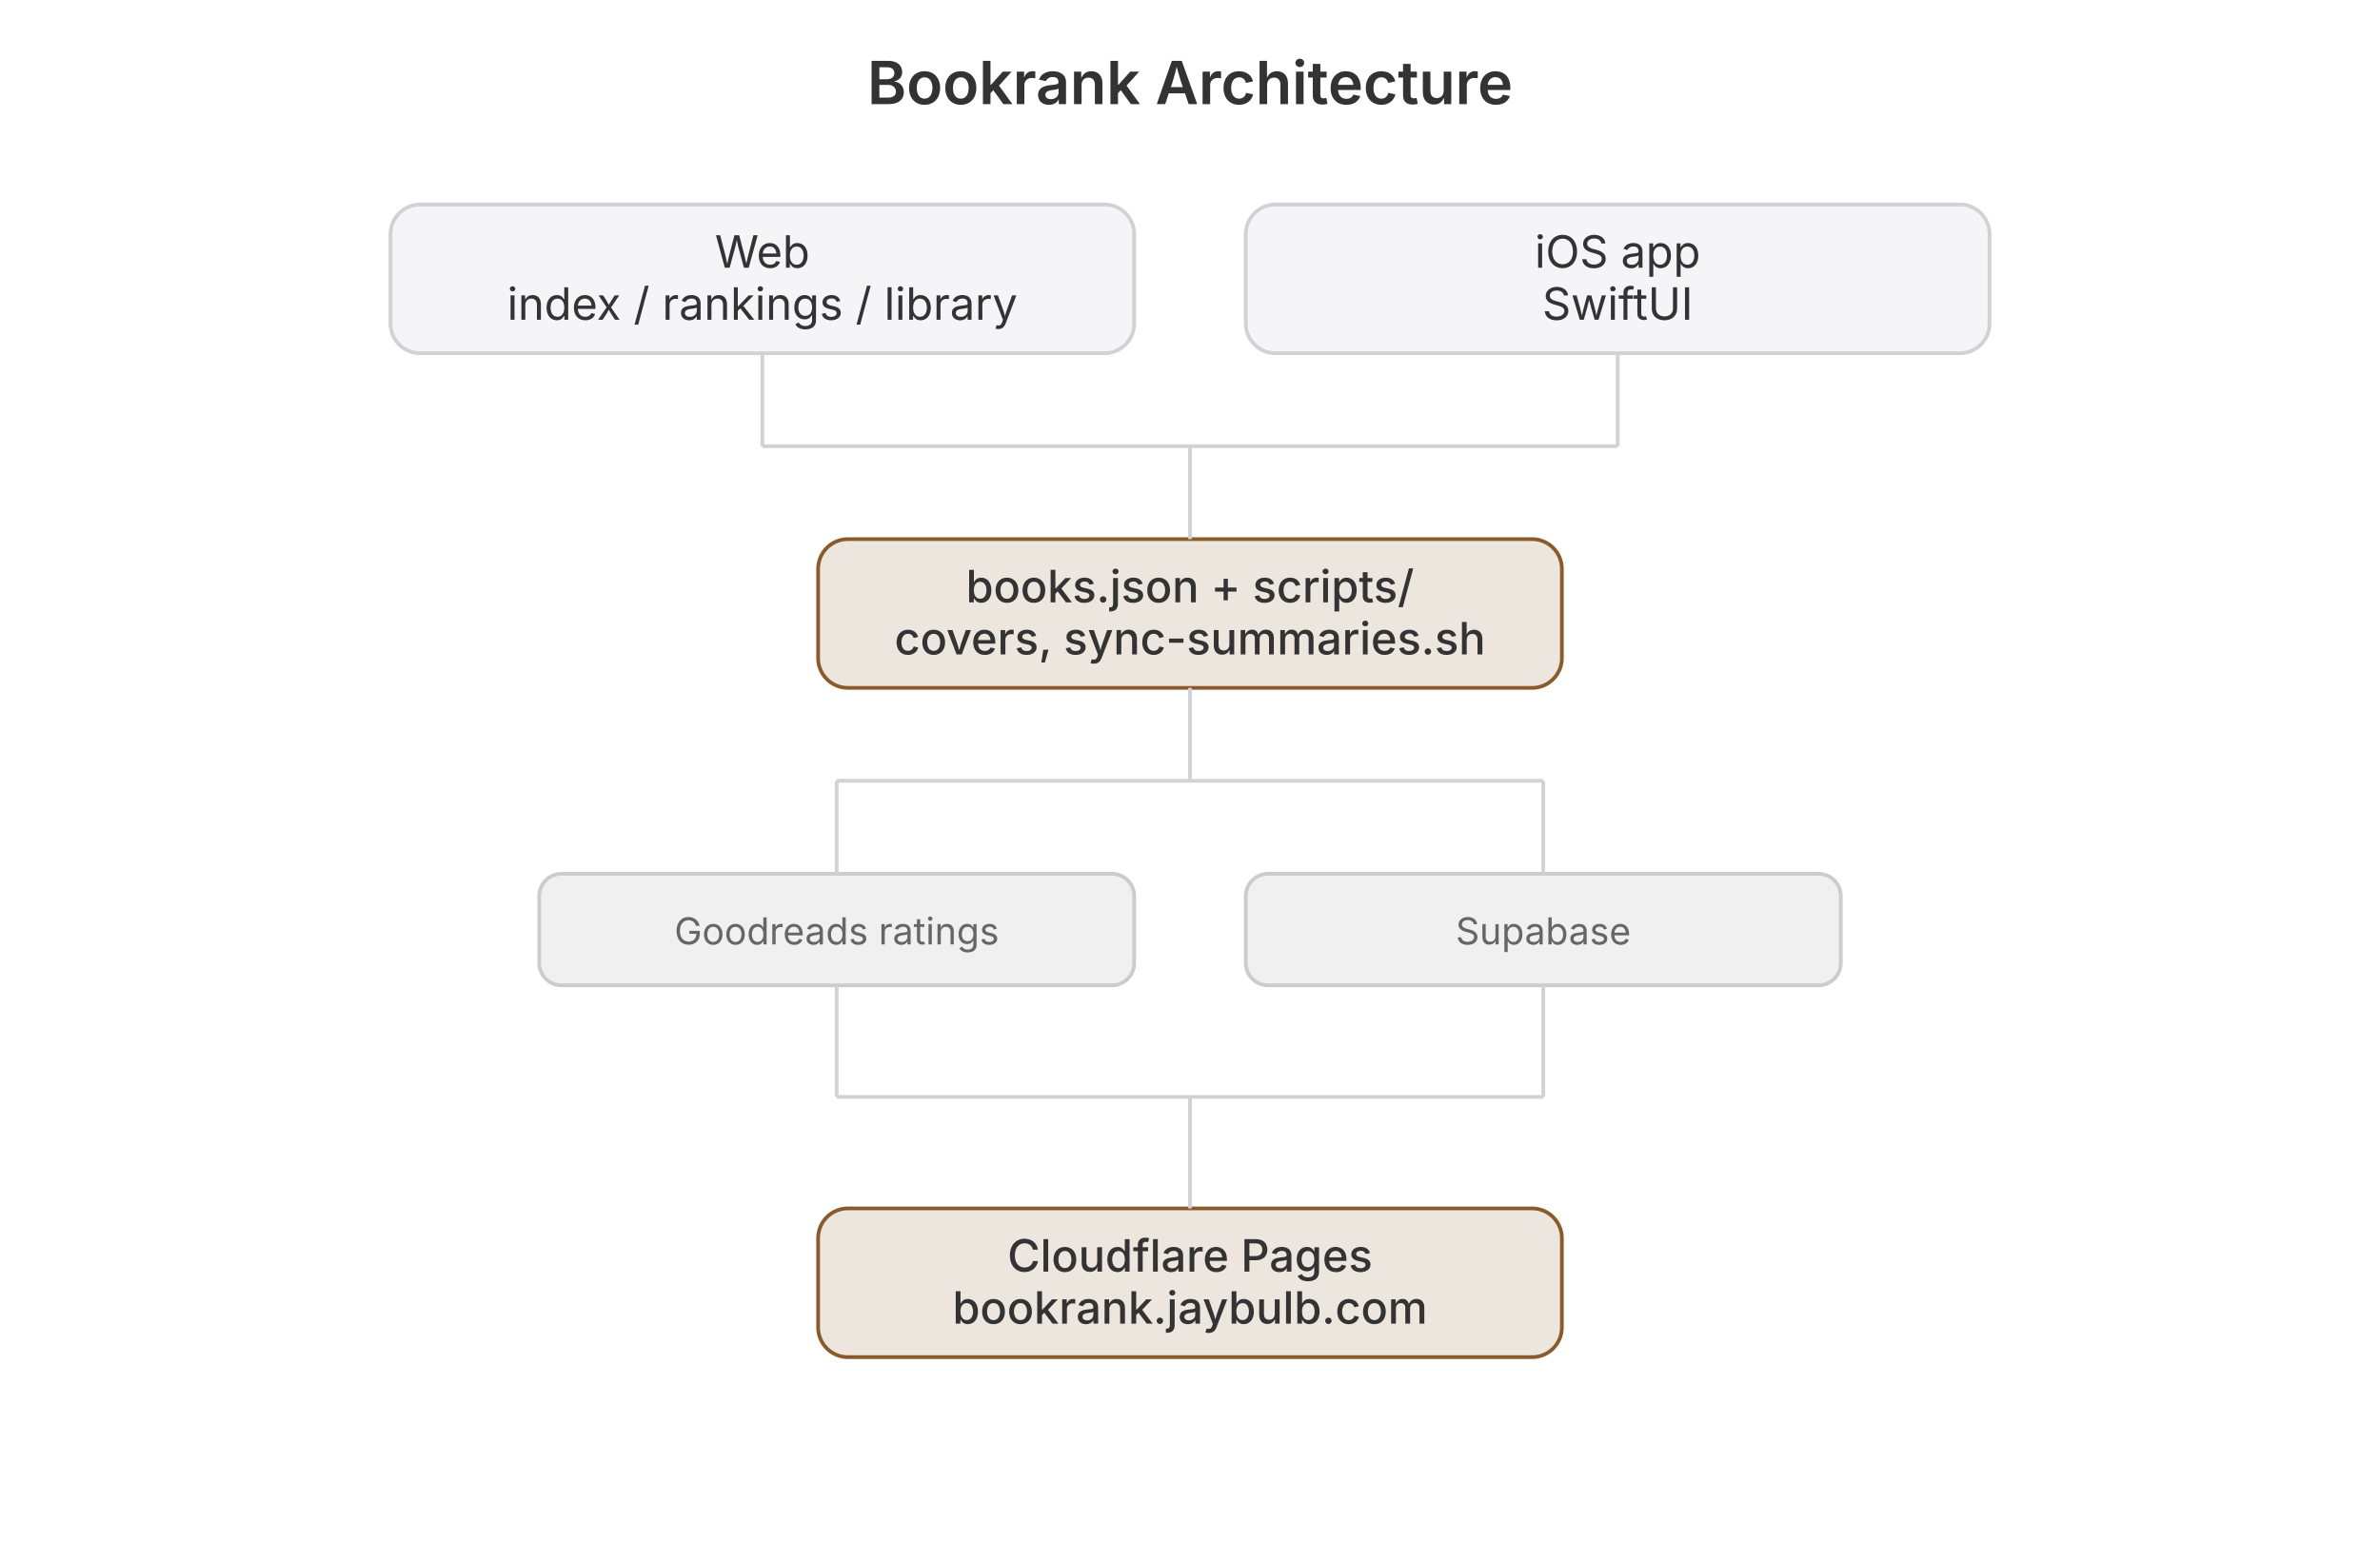
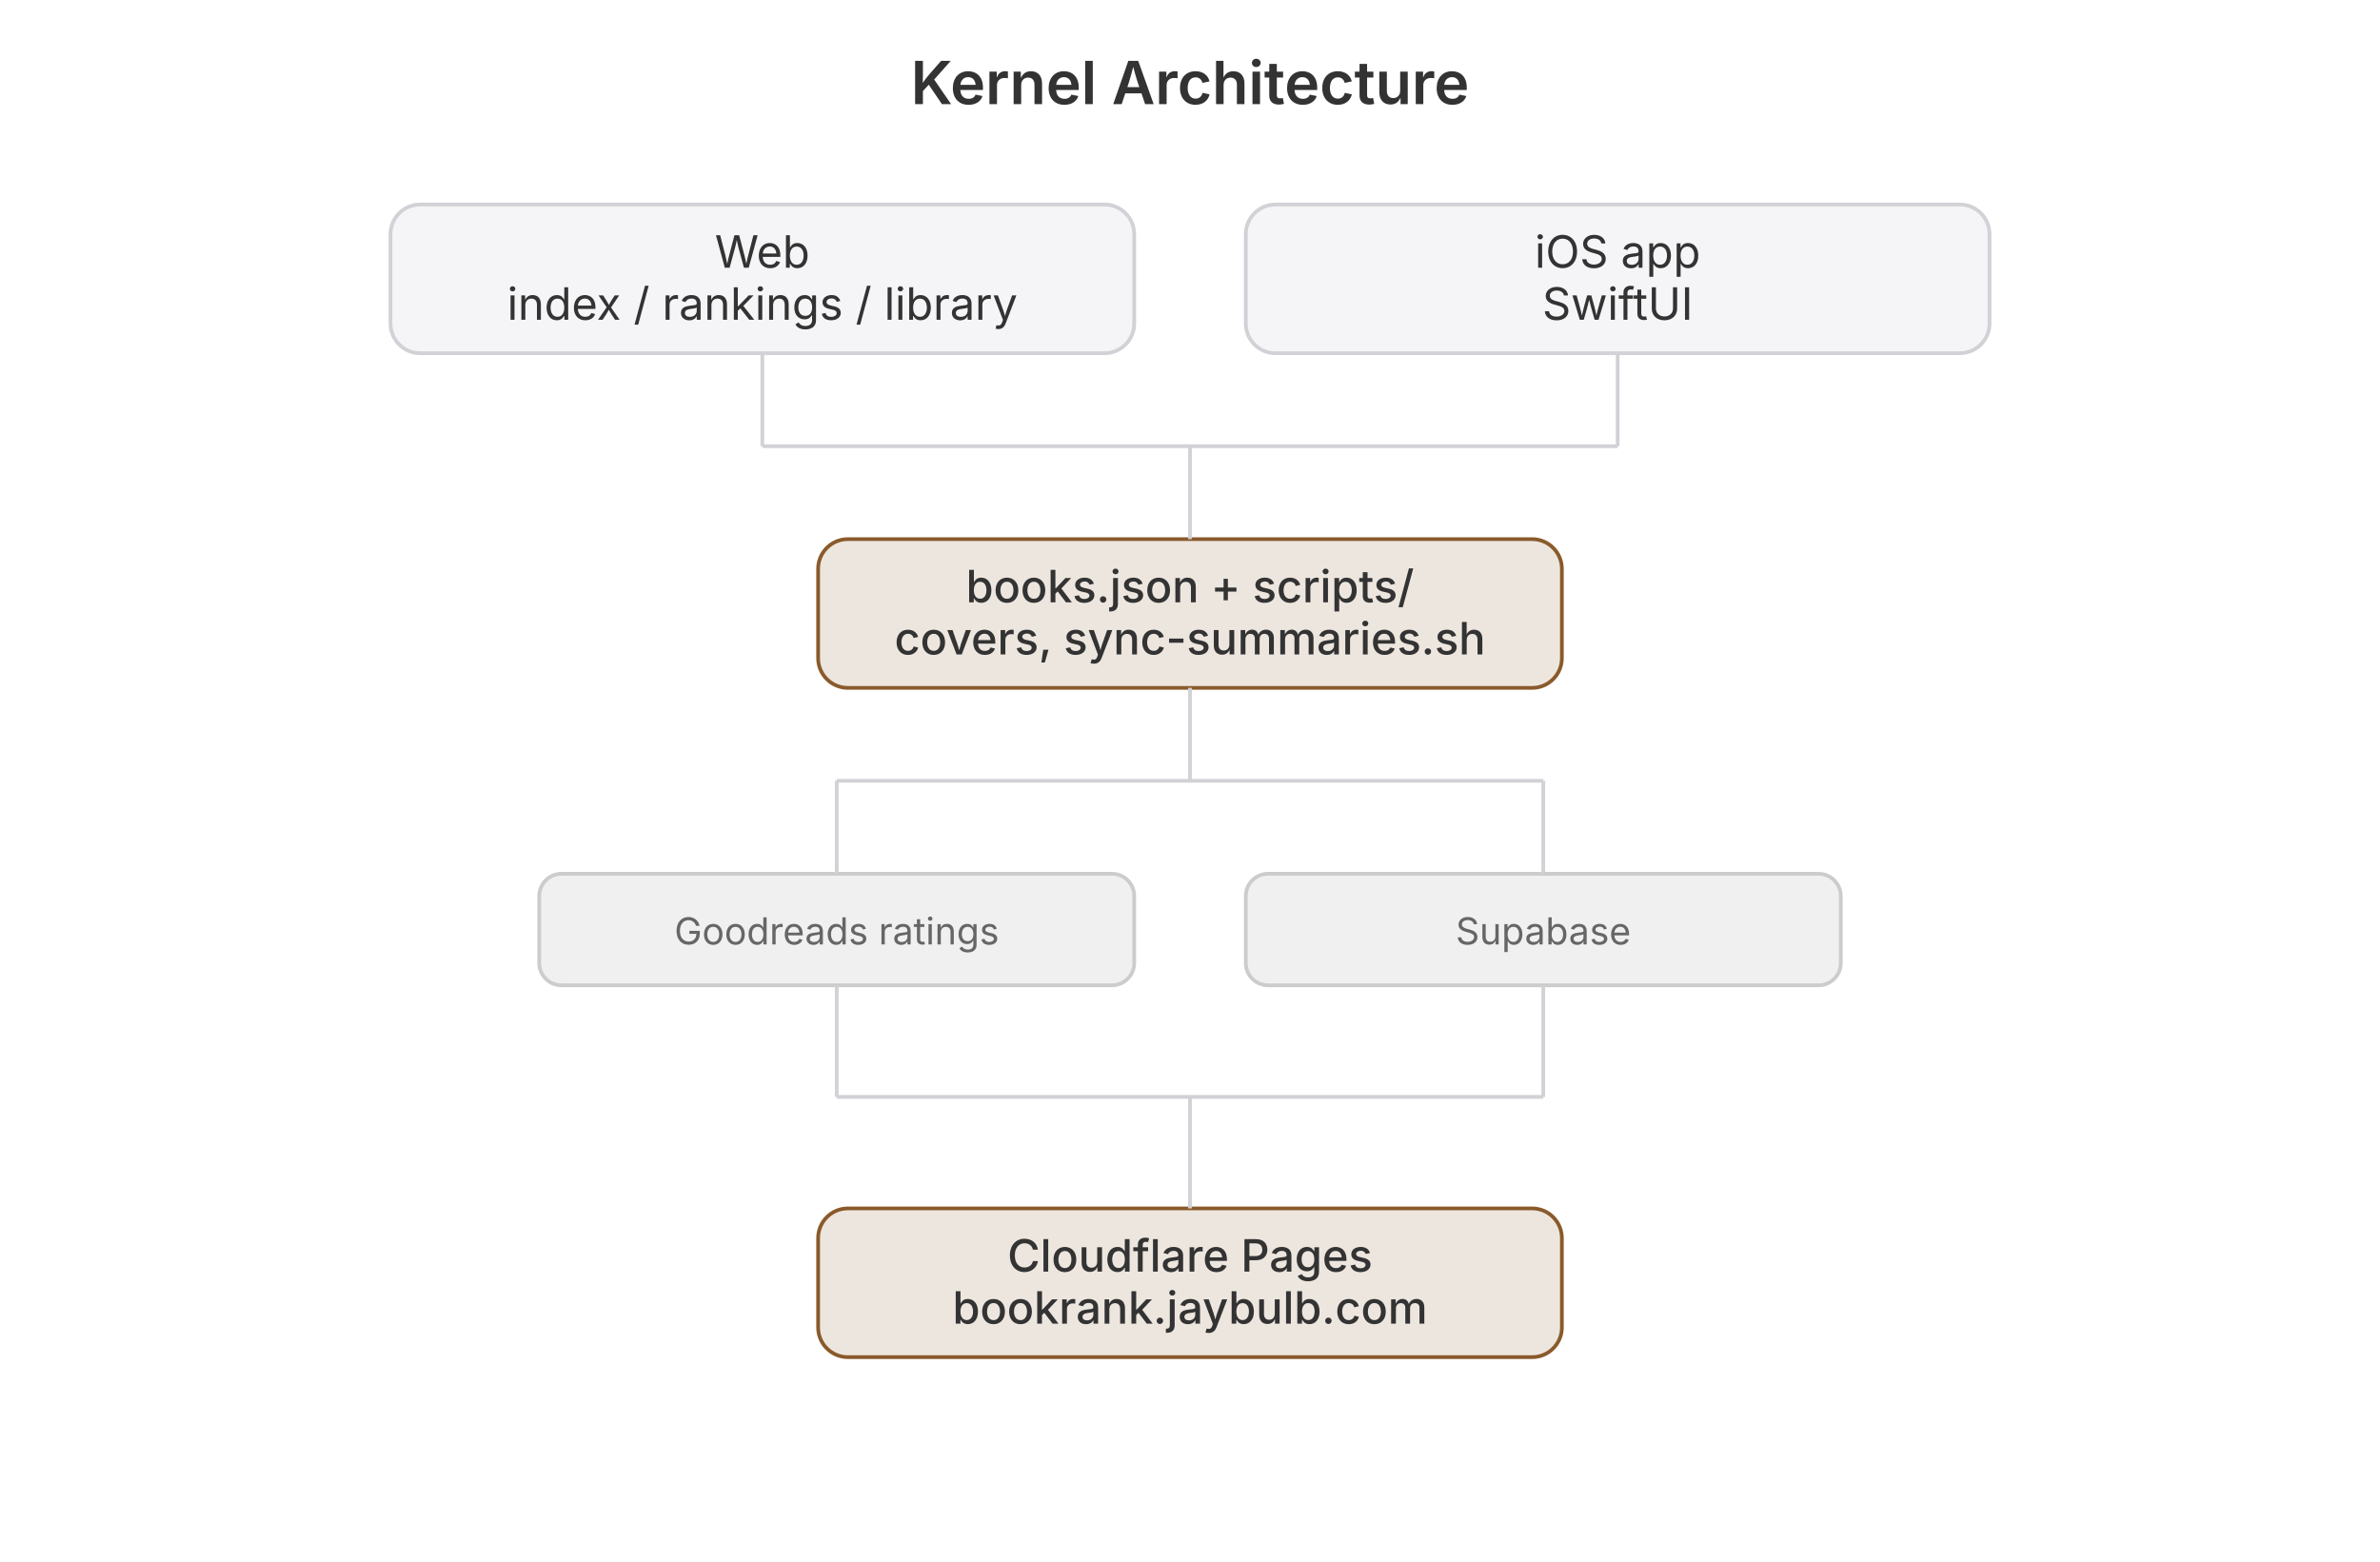
<svg xmlns="http://www.w3.org/2000/svg" width="640" height="420" style="background:#fff;font-family:-apple-system,BlinkMacSystemFont,sans-serif" viewBox="0 0 640 420">
-   <text x="320" y="28" fill="#333" font-size="16" font-weight="600" text-anchor="middle">Bookrank Architecture</text>
+   <text x="320" y="28" fill="#333" font-size="16" font-weight="600" text-anchor="middle">Kernel Architecture</text>
  <rect width="200" height="40" x="105" y="55" fill="#f5f5f7" stroke="#d1d1d6" rx="8" />
  <text x="205" y="72" fill="#333" font-size="12" text-anchor="middle">Web</text>
  <text x="205" y="86" fill="#333" font-size="12" text-anchor="middle">index / rankings / library</text>
  <rect width="200" height="40" x="335" y="55" fill="#f5f5f7" stroke="#d1d1d6" rx="8" />
  <text x="435" y="72" fill="#333" font-size="12" text-anchor="middle">iOS app</text>
  <text x="435" y="86" fill="#333" font-size="12" text-anchor="middle">SwiftUI</text>
  <rect width="200" height="40" x="220" y="145" fill="#8a5a2b" fill-opacity=".15" stroke="#8a5a2b" rx="8" />
  <text x="320" y="162" fill="#333" font-size="12" font-weight="500" text-anchor="middle">books.json + scripts/</text>
  <text x="320" y="176" fill="#333" font-size="12" font-weight="500" text-anchor="middle">covers, sync-summaries.sh</text>
  <rect width="160" height="30" x="145" y="235" fill="#f0f0f0" stroke="#ccc" rx="6" />
  <text x="225" y="254" fill="#666" font-size="10" text-anchor="middle">Goodreads ratings</text>
  <rect width="160" height="30" x="335" y="235" fill="#f0f0f0" stroke="#ccc" rx="6" />
  <text x="415" y="254" fill="#666" font-size="10" text-anchor="middle">Supabase</text>
  <rect width="200" height="40" x="220" y="325" fill="#8a5a2b" fill-opacity=".15" stroke="#8a5a2b" rx="8" />
  <text x="320" y="342" fill="#333" font-size="12" font-weight="500" text-anchor="middle">Cloudflare Pages</text>
  <text x="320" y="356" fill="#333" font-size="12" font-weight="500" text-anchor="middle">bookrank.jaybulb.com</text>
  <path stroke="#d1d1d6" fill="none" d="M205 95v25M435 95v25M205 120H435M320 120V145M320 185V210M225 210v25M415 210v25M225 210H415M225 265v30M415 265v30M225 295H415M320 295V325" />
</svg>
